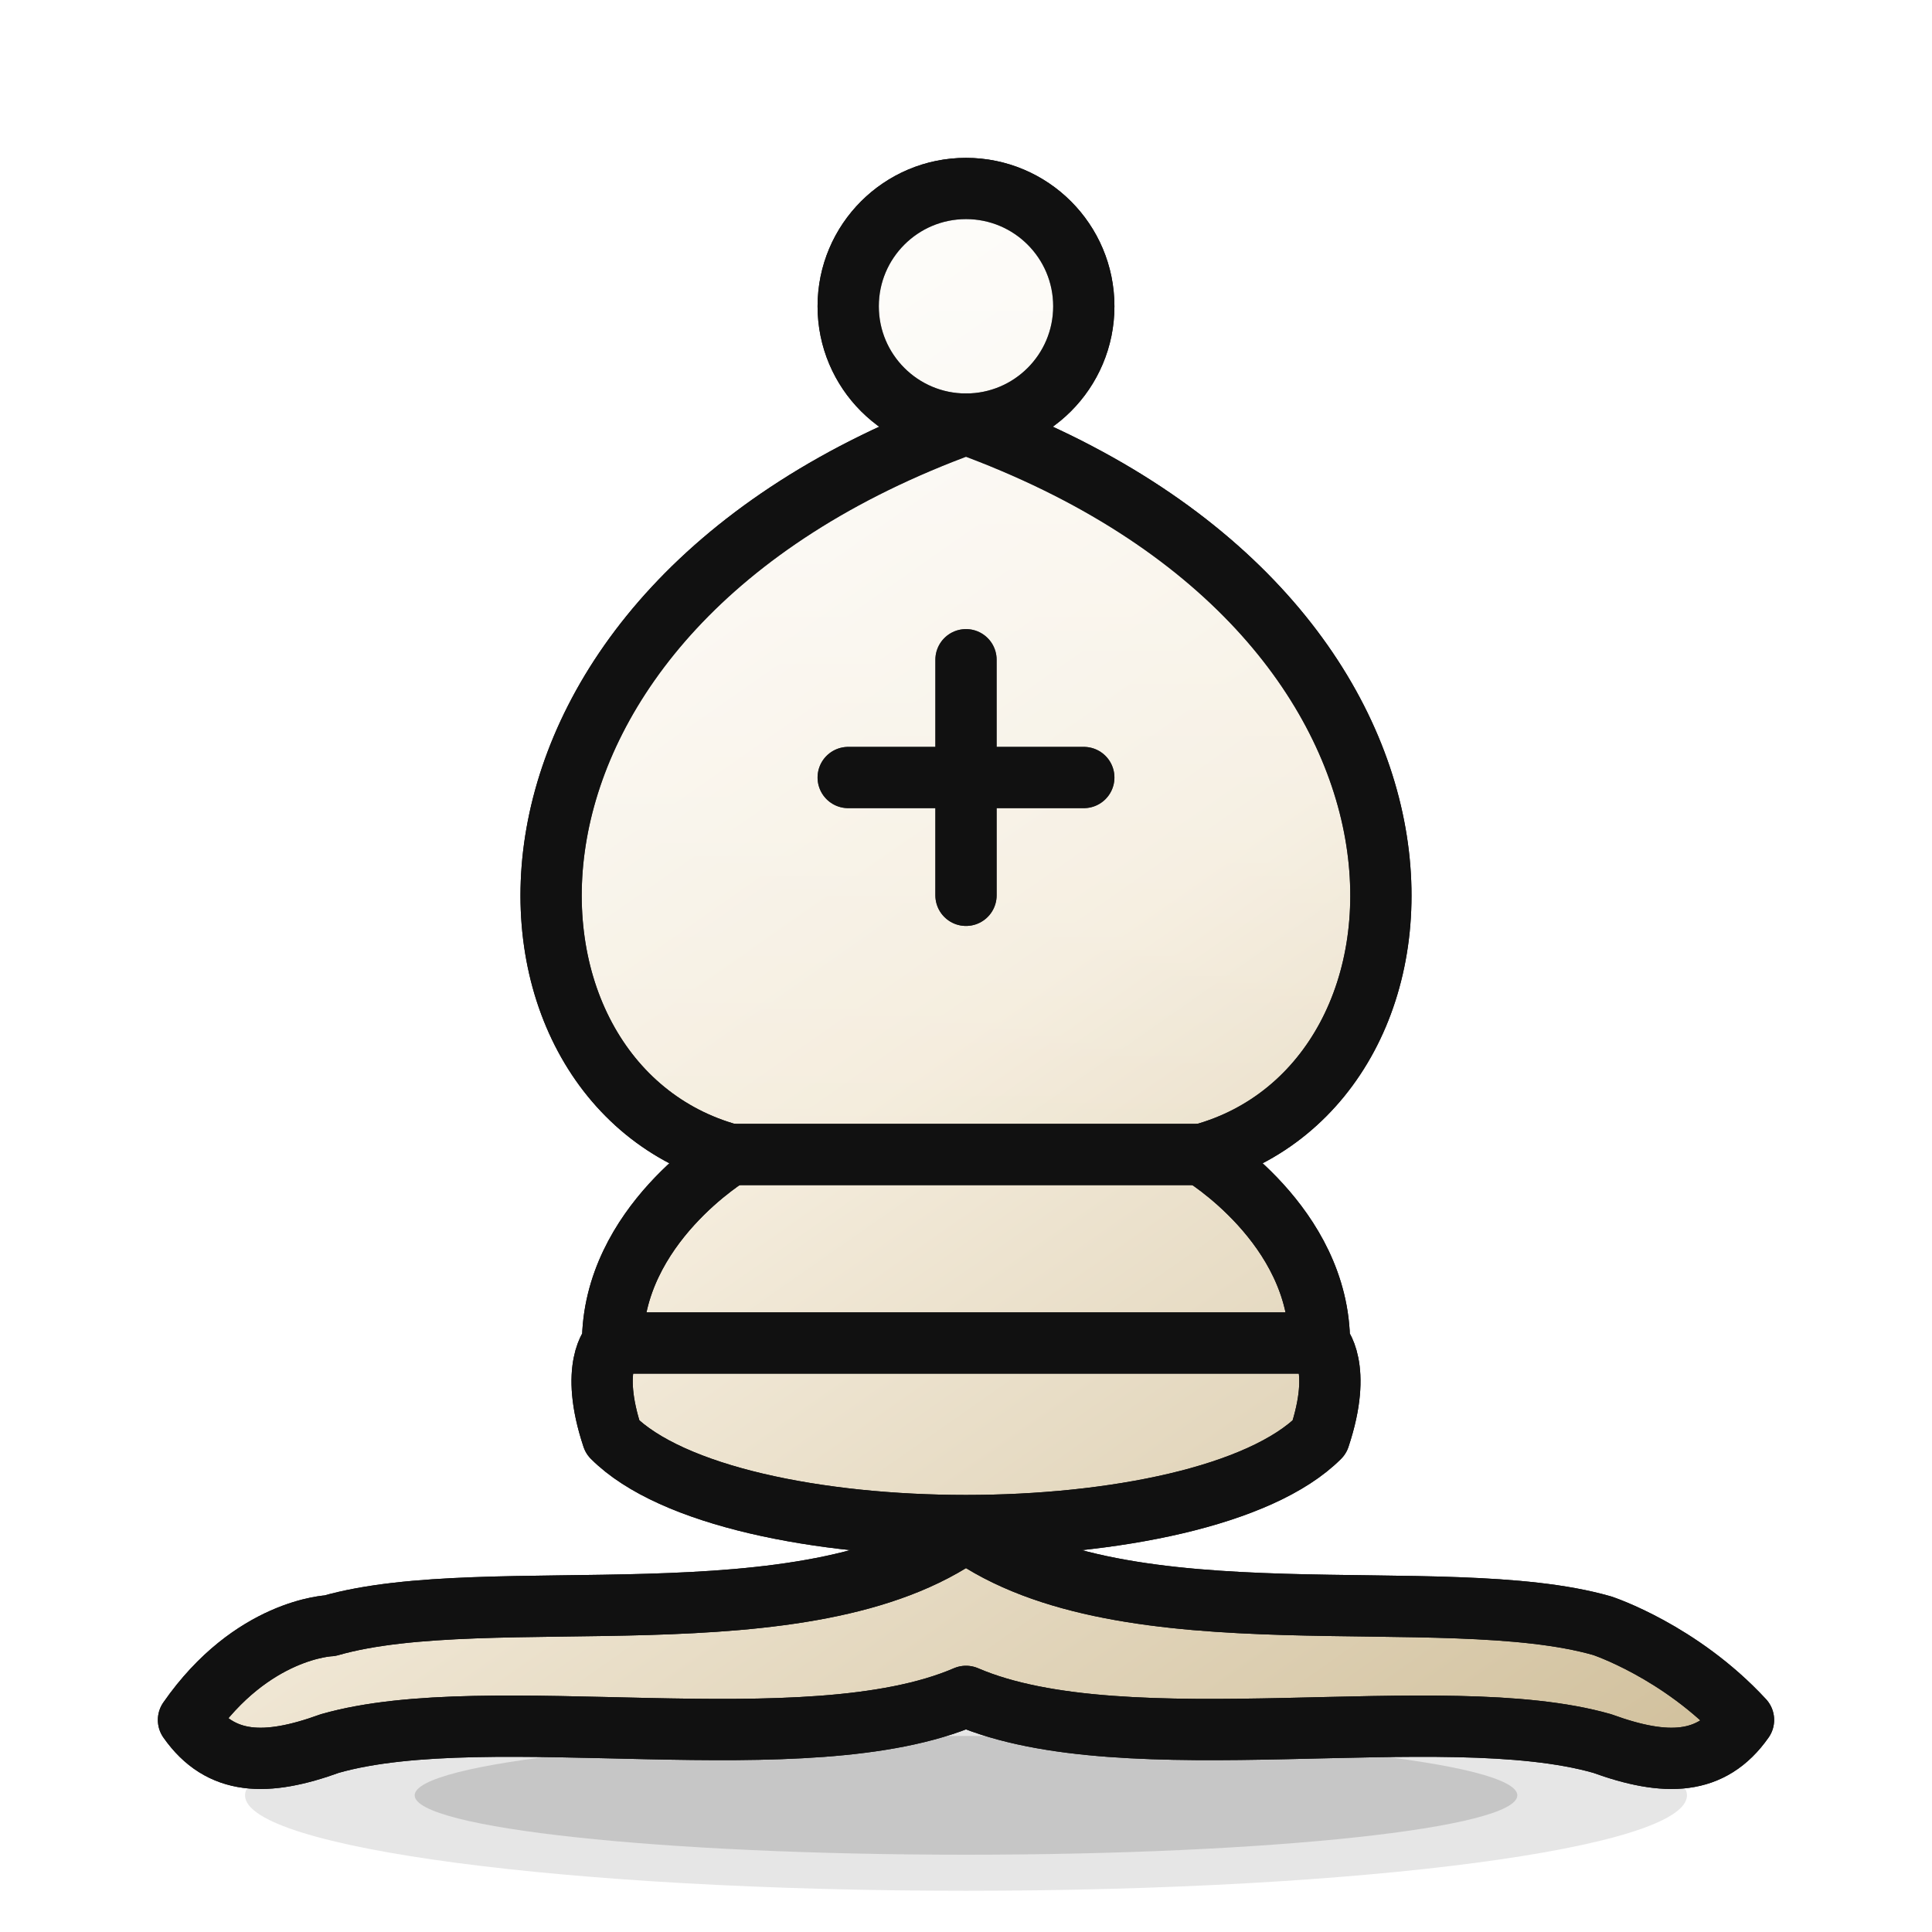
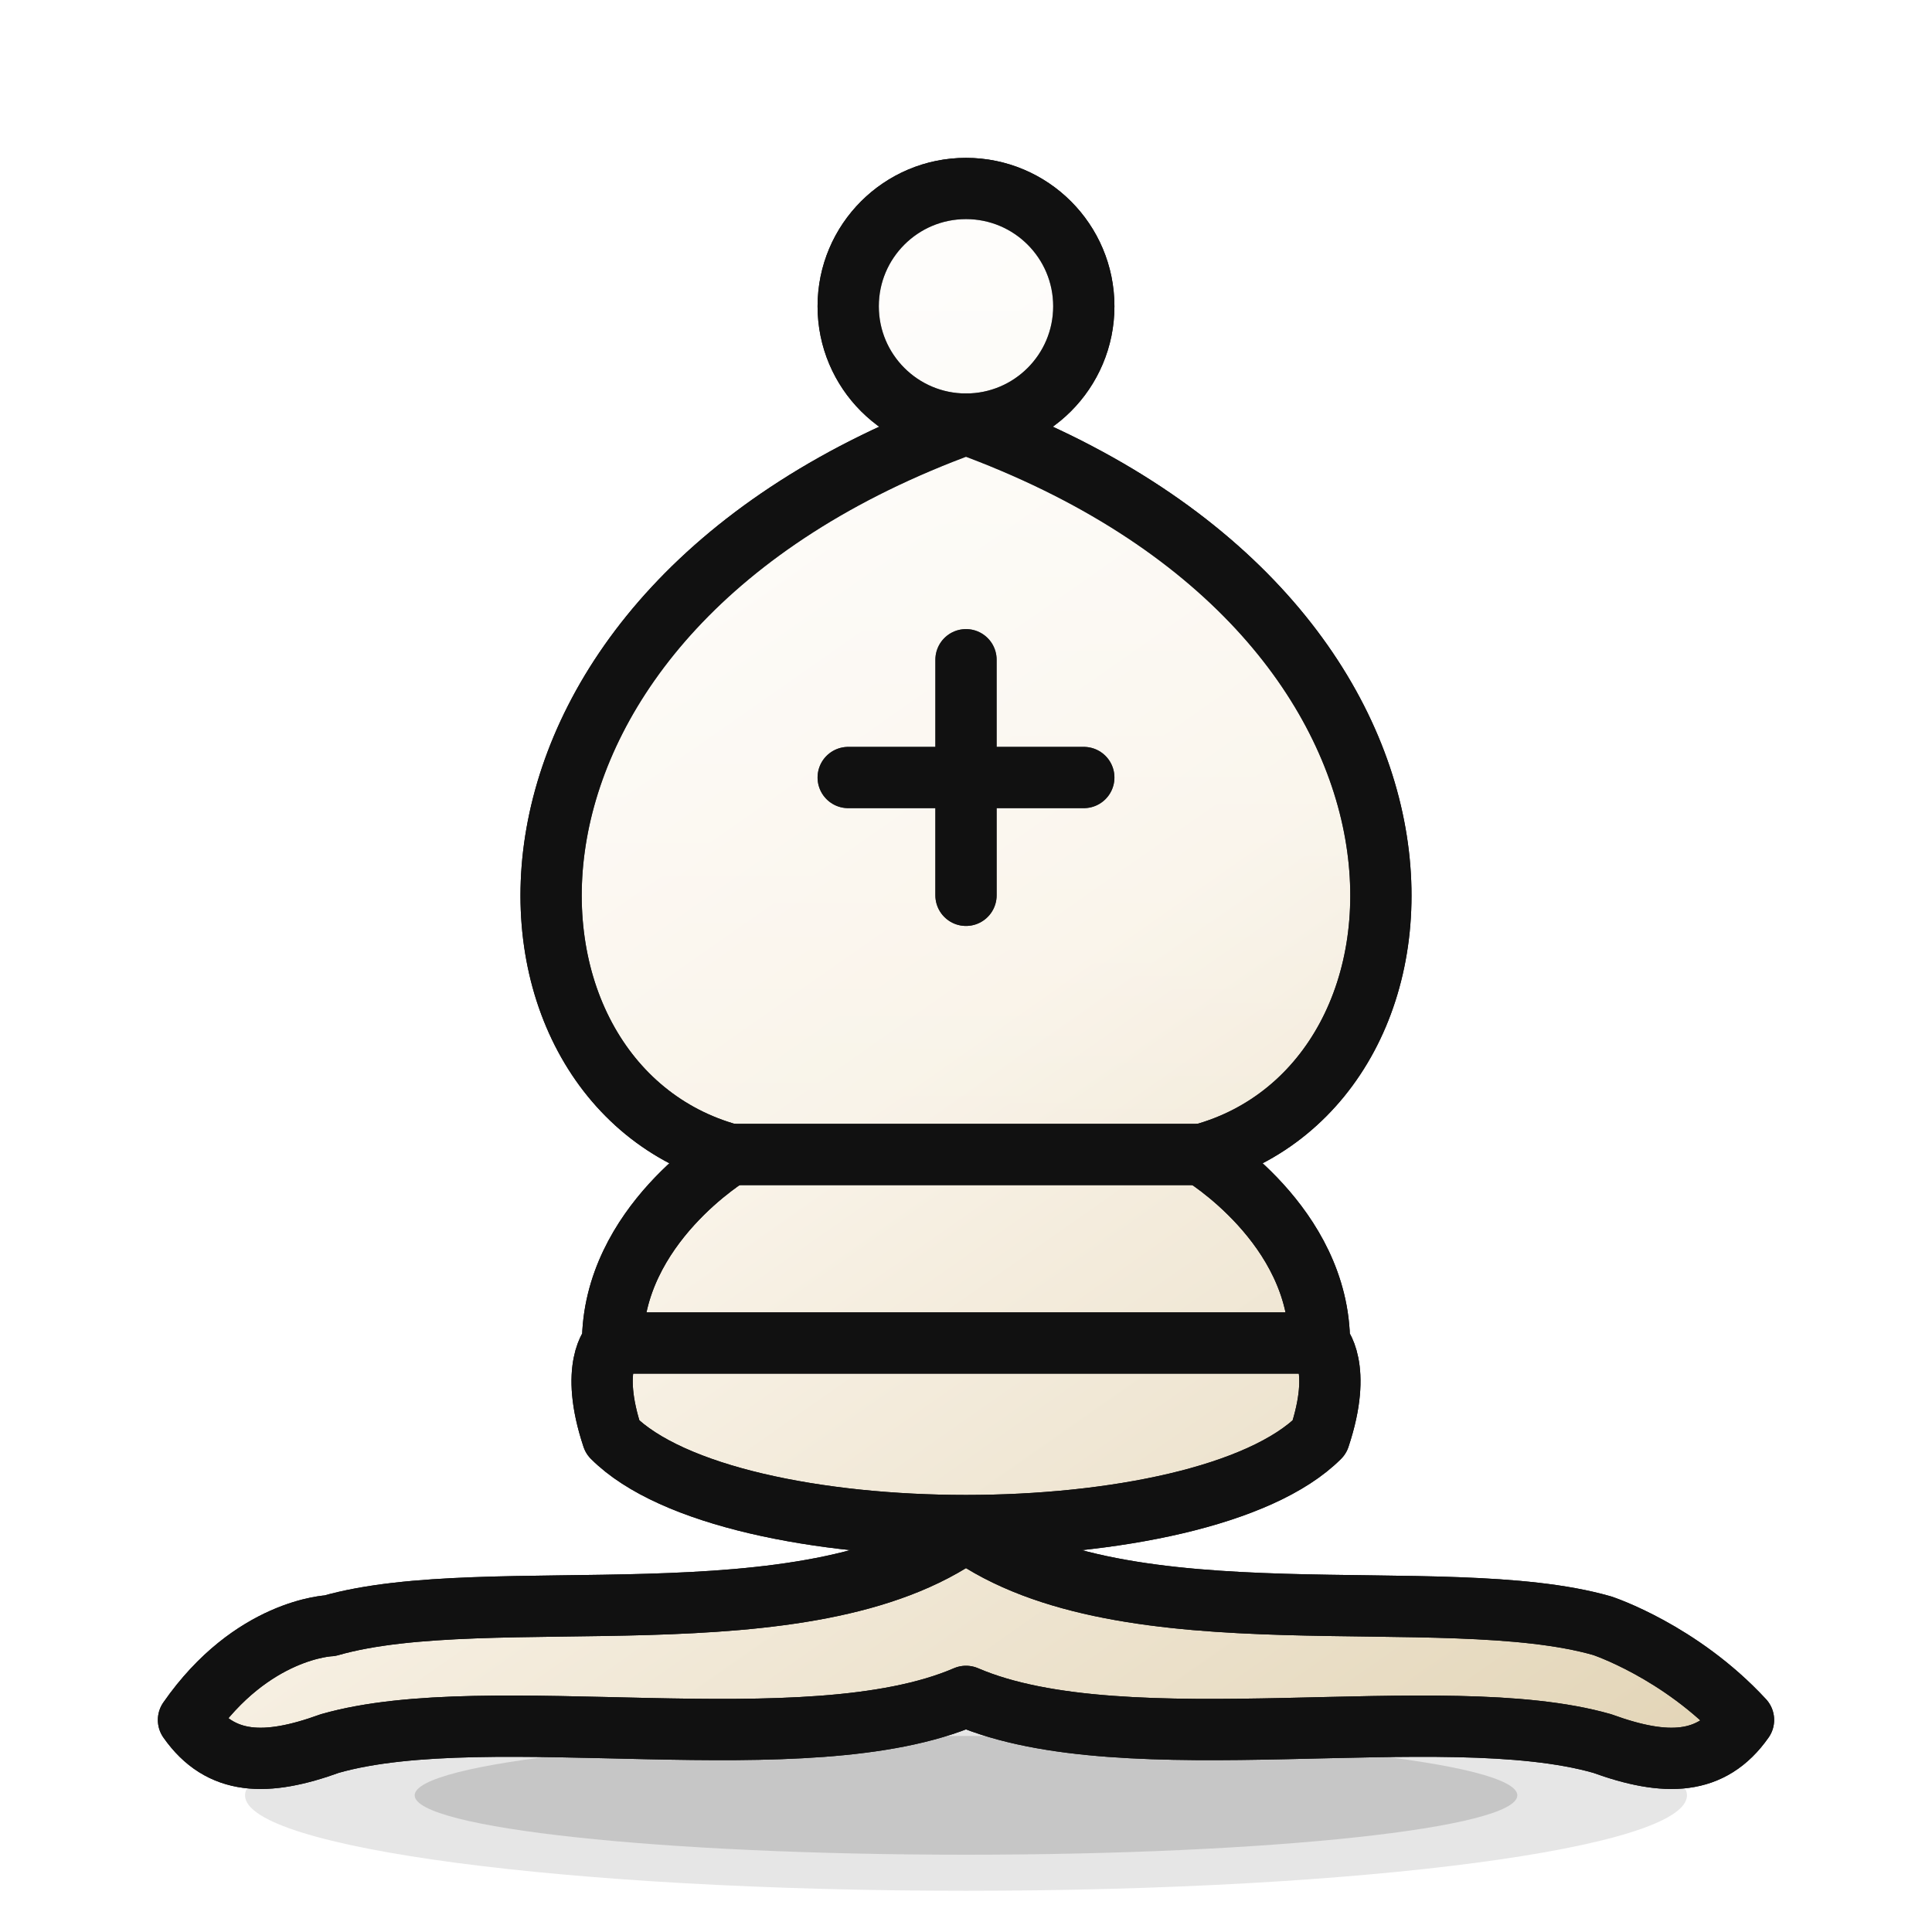
<svg xmlns="http://www.w3.org/2000/svg" viewBox="2 1.5 41 41">
  <defs>
    <linearGradient id="shadedwB" gradientUnits="userSpaceOnUse" x1="9.9" y1="5.4" x2="35.1" y2="41.4">
      <stop offset="0" stop-color="#ffffff" />
-       <stop offset="0.5" stop-color="#f4ecdc" />
-       <stop offset="1" stop-color="#d0bf9b" />
+       <stop offset="0.5" stop-color="#f9f3e8" />
+       <stop offset="1" stop-color="#e2d4b6" />
    </linearGradient>
    <linearGradient id="shadedwBg" gradientUnits="userSpaceOnUse" x1="0" y1="4.5" x2="0" y2="26.1">
      <stop offset="0" stop-color="#ffffff" stop-opacity="0.6" />
      <stop offset="1" stop-color="#ffffff" stop-opacity="0" />
    </linearGradient>
  </defs>
  <ellipse cx="22.5" cy="39.6" rx="15.3" ry="2.025" fill="#000" opacity="0.10" />
  <ellipse cx="22.5" cy="39.6" rx="11.7" ry="1.26" fill="#000" opacity="0.14" />
  <g fill="none" fill-rule="evenodd" stroke="#111111" stroke-linecap="round" stroke-linejoin="round" stroke-width="1.3">
    <g fill="url(#shadedwB)" stroke-linecap="butt">
      <path d="M9 36c3.39-.97 10.11.43 13.5-2 3.39 2.43 10.11 1.03 13.5 2 0 0 1.65.54 3 2-.68.97-1.65.99-3 .5-3.39-.97-10.11.46-13.5-1-3.39 1.46-10.11.03-13.5 1-1.35.49-2.32.47-3-.5 1.35-1.94 3-2 3-2z" />
      <path d="M15 32c2.5 2.5 12.5 2.5 15 0 .5-1.5 0-2 0-2 0-2.5-2.5-4-2.5-4 5.5-1.5 6-11.5-5-15.5-11 4-10.5 14-5 15.5 0 0-2.5 1.5-2.5 4 0 0-.5.5 0 2z" />
      <path d="M25 8a2.5 2.5 0 1 1-5 0 2.5 2.5 0 1 1 5 0z" />
    </g>
    <path stroke-linejoin="miter" d="M17.5 26h10M15 30h15m-7.5-14.5v5M20 18h5" />
  </g>
  <g stroke="none">
    <g fill="none" fill-rule="evenodd" stroke="none" stroke-linecap="round" stroke-linejoin="round" stroke-width="1.3">
      <g fill="url(#shadedwBg)" stroke-linecap="butt" stroke="none">
        <path d="M9 36c3.39-.97 10.11.43 13.5-2 3.39 2.43 10.11 1.03 13.5 2 0 0 1.65.54 3 2-.68.97-1.65.99-3 .5-3.39-.97-10.11.46-13.5-1-3.39 1.46-10.11.03-13.5 1-1.35.49-2.32.47-3-.5 1.35-1.94 3-2 3-2z" stroke="none" />
        <path d="M15 32c2.5 2.5 12.5 2.5 15 0 .5-1.5 0-2 0-2 0-2.5-2.5-4-2.5-4 5.5-1.5 6-11.5-5-15.5-11 4-10.5 14-5 15.5 0 0-2.5 1.5-2.5 4 0 0-.5.5 0 2z" stroke="none" />
        <path d="M25 8a2.5 2.5 0 1 1-5 0 2.5 2.5 0 1 1 5 0z" stroke="none" />
      </g>
      <path stroke-linejoin="miter" d="M17.5 26h10M15 30h15m-7.5-14.5v5M20 18h5" stroke="none" />
    </g>
  </g>
  <g fill="none" fill-rule="evenodd" stroke="#111111" stroke-linecap="round" stroke-linejoin="round" stroke-width="1.3">
    <g fill="none" stroke-linecap="butt">
      <path d="M9 36c3.39-.97 10.11.43 13.5-2 3.39 2.43 10.11 1.03 13.5 2 0 0 1.65.54 3 2-.68.97-1.65.99-3 .5-3.39-.97-10.11.46-13.5-1-3.39 1.46-10.11.03-13.5 1-1.35.49-2.32.47-3-.5 1.35-1.94 3-2 3-2z" />
      <path d="M15 32c2.5 2.5 12.5 2.5 15 0 .5-1.5 0-2 0-2 0-2.5-2.5-4-2.5-4 5.5-1.5 6-11.5-5-15.5-11 4-10.5 14-5 15.5 0 0-2.5 1.5-2.5 4 0 0-.5.5 0 2z" />
      <path d="M25 8a2.5 2.5 0 1 1-5 0 2.5 2.5 0 1 1 5 0z" />
    </g>
    <path stroke-linejoin="miter" d="M17.5 26h10M15 30h15m-7.5-14.5v5M20 18h5" />
  </g>
</svg>
